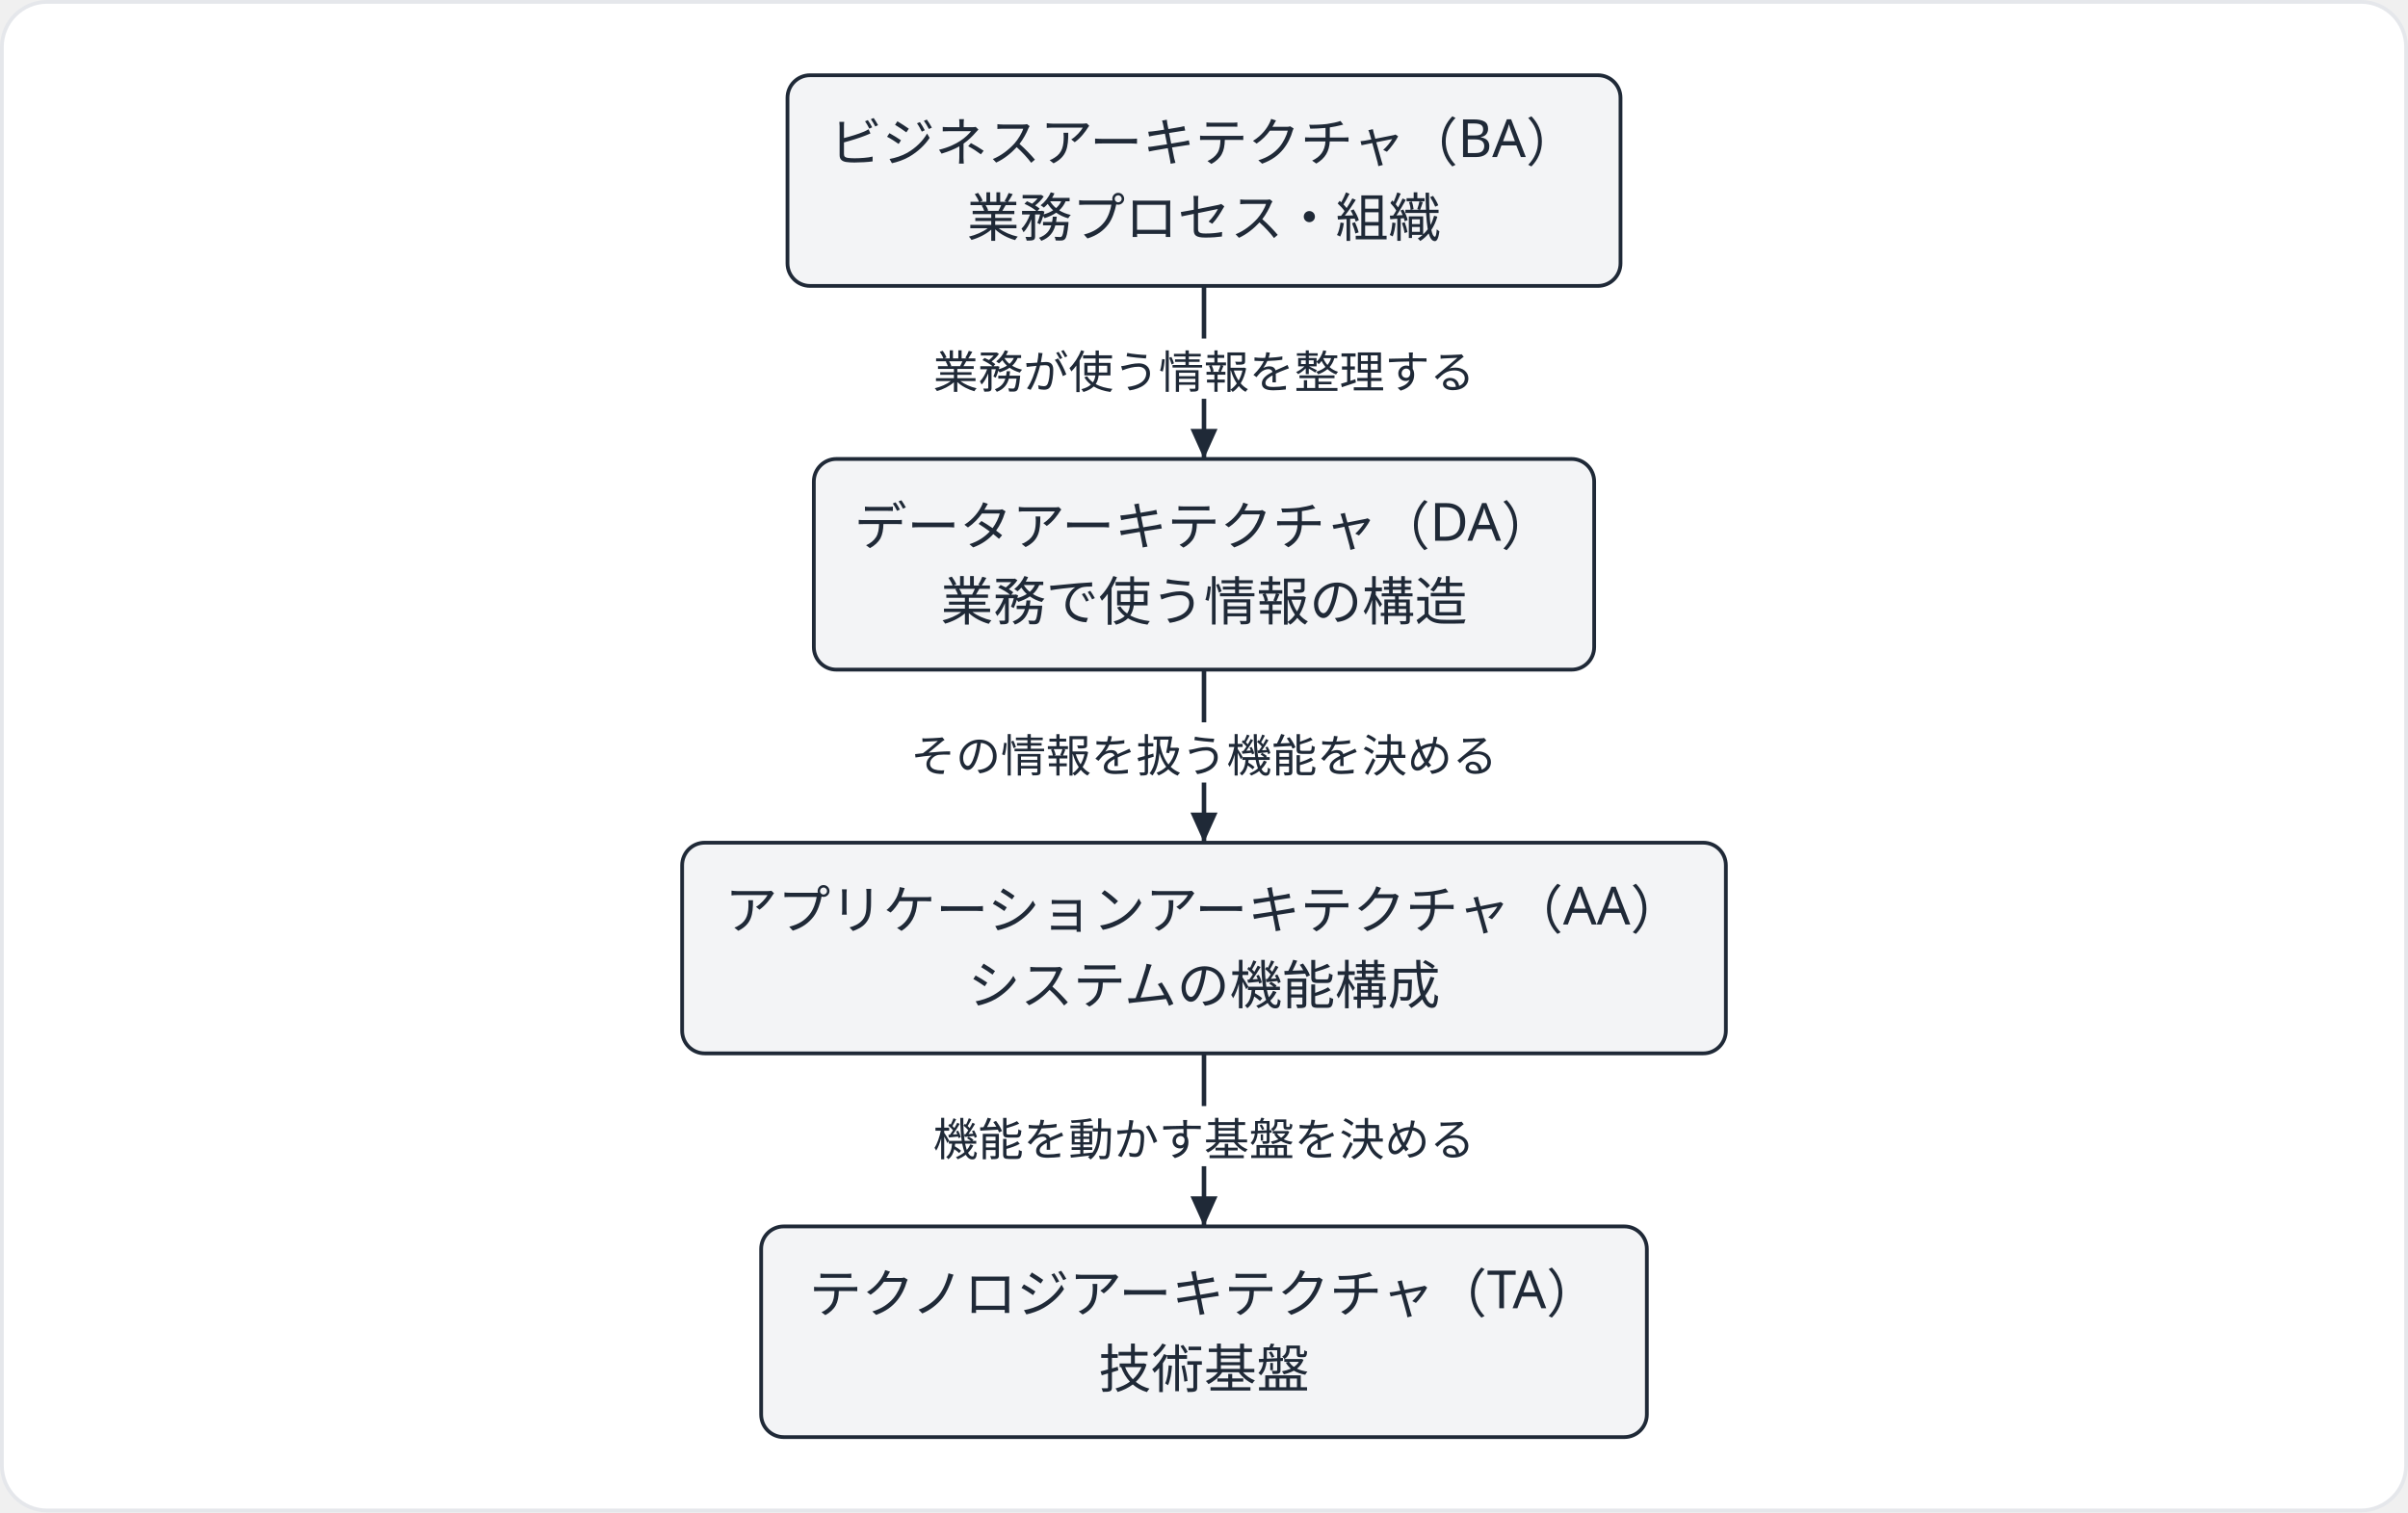
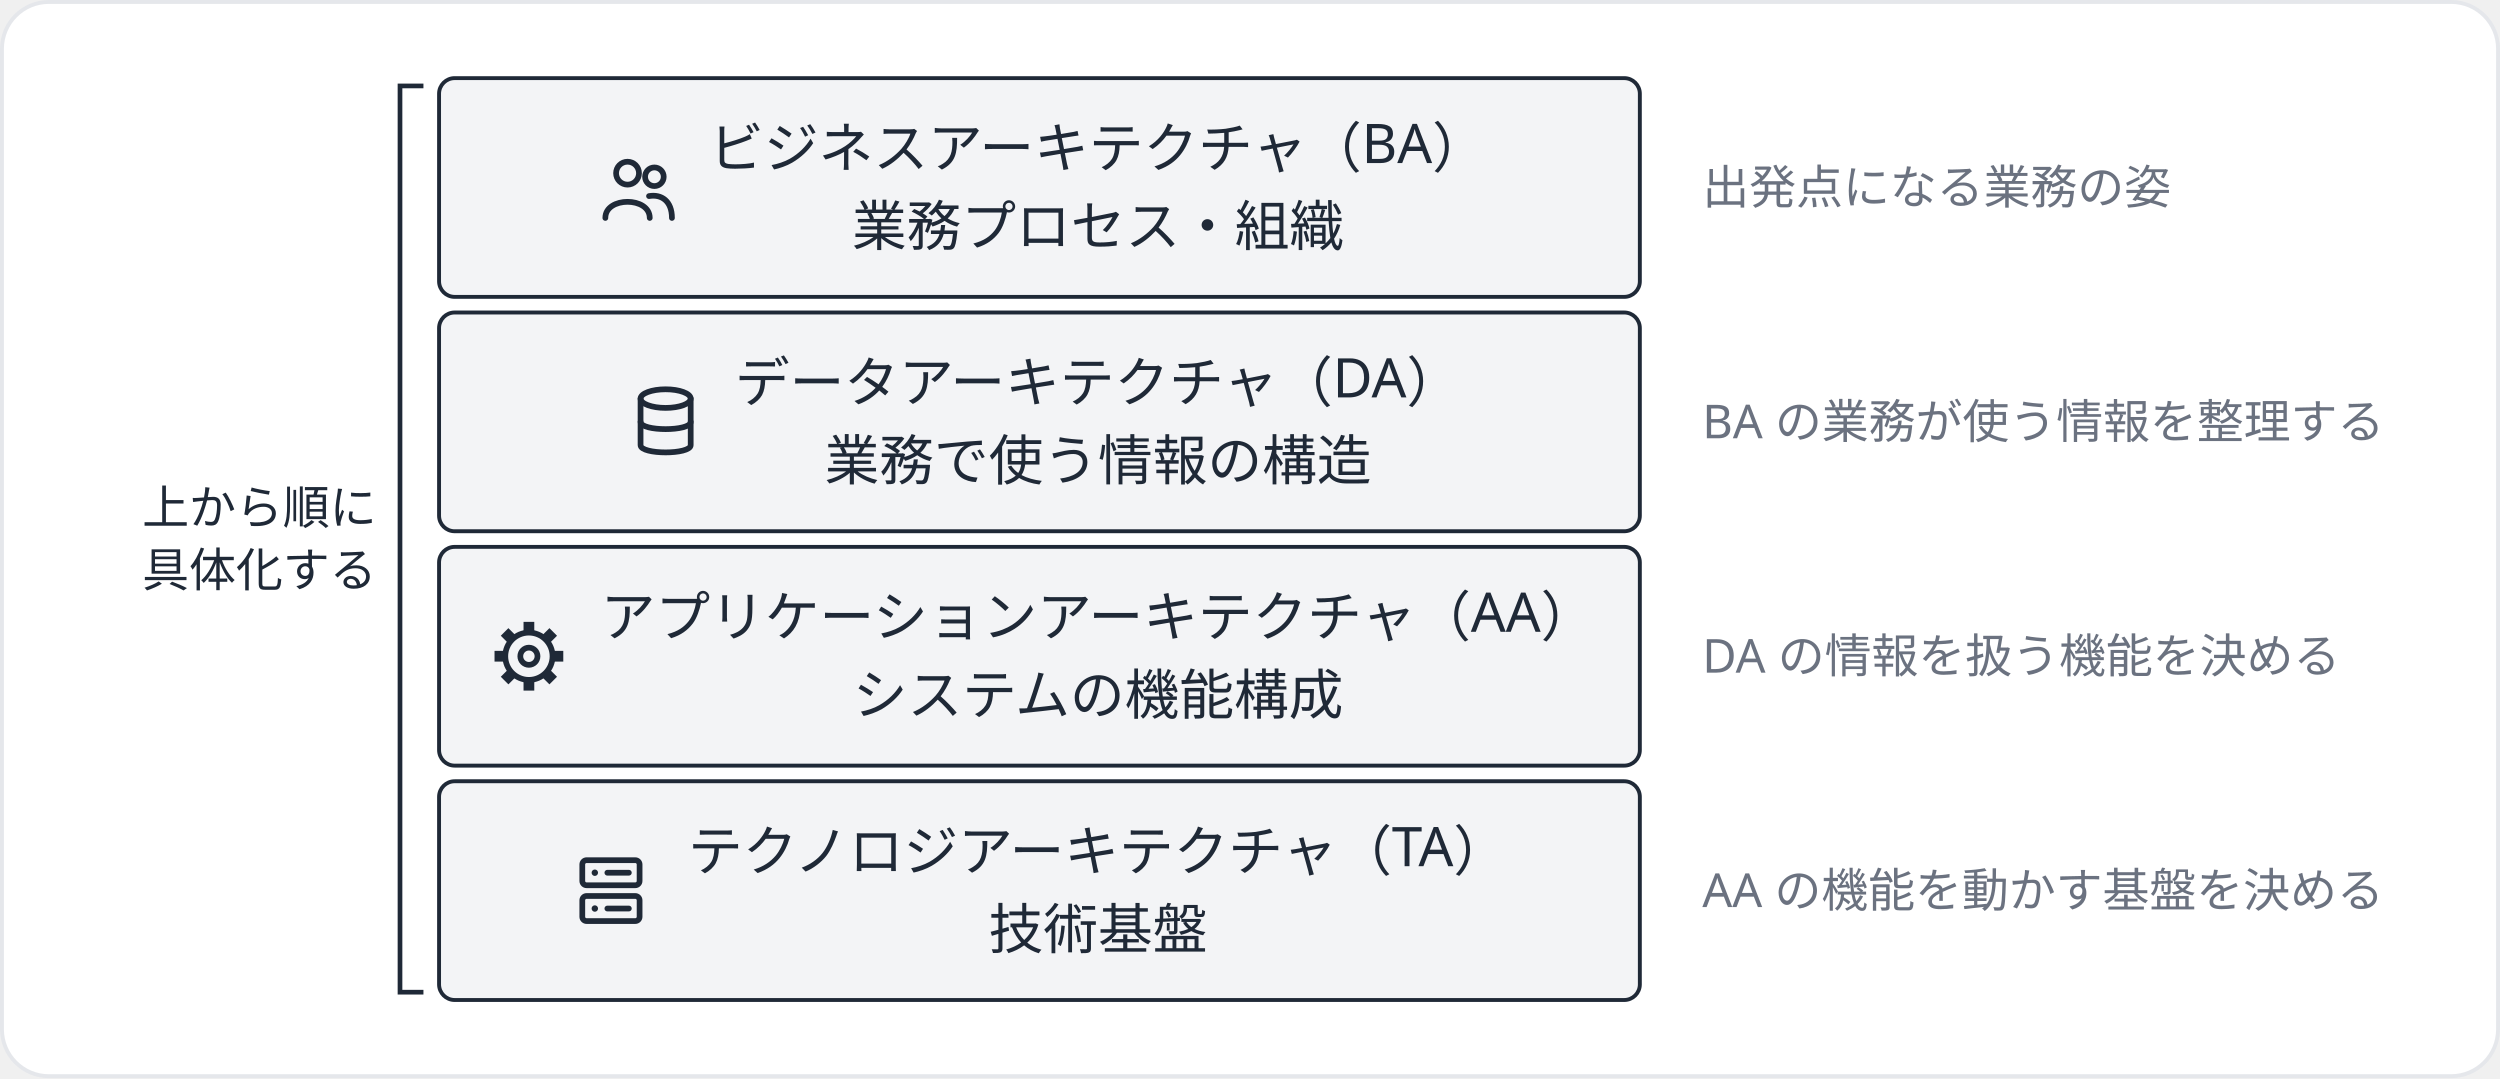
- <svg xmlns="http://www.w3.org/2000/svg" width="640" height="402" viewBox="0 0 640 402">
-   <rect x="0.5" y="0.5" width="639" height="401" rx="12" fill="#ffffff" stroke="#e5e7eb" stroke-width="1" />
-   <g transform="translate(181.3 20)">
-     <polyline points="138.7,56 138.7,102" fill="none" stroke="#1f2937" stroke-width="1.2" stroke-linejoin="round" />
-     <polygon points="138.7,102 135.1,94 142.3,94" fill="#1f2937" />
-     <polyline points="138.7,158 138.7,204" fill="none" stroke="#1f2937" stroke-width="1.2" stroke-linejoin="round" />
-     <polygon points="138.7,204 135.1,196 142.3,196" fill="#1f2937" />
-     <polyline points="138.7,260 138.7,306" fill="none" stroke="#1f2937" stroke-width="1.2" stroke-linejoin="round" />
-     <polygon points="138.7,306 135.1,298 142.3,298" fill="#1f2937" />
-     <rect x="28" y="0" width="221.4" height="56" rx="6" fill="#f3f4f6" stroke="#1f2937" stroke-width="1" />
-     <text x="138.7" y="22.9" font-family="Hiragino Sans, Hiragino Kaku Gothic ProN, Noto Sans JP, Yu Gothic, Meiryo, sans-serif" font-size="14" fill="#1f2937" text-anchor="middle">ビジネスアーキテクチャ（BA）</text>
-     <text x="138.7" y="42.9" font-family="Hiragino Sans, Hiragino Kaku Gothic ProN, Noto Sans JP, Yu Gothic, Meiryo, sans-serif" font-size="14" fill="#1f2937" text-anchor="middle">業務プロセス・組織</text>
-     <rect x="35" y="102" width="207.4" height="56" rx="6" fill="#f3f4f6" stroke="#1f2937" stroke-width="1" />
-     <text x="138.7" y="124.9" font-family="Hiragino Sans, Hiragino Kaku Gothic ProN, Noto Sans JP, Yu Gothic, Meiryo, sans-serif" font-size="14" fill="#1f2937" text-anchor="middle">データアーキテクチャ（DA）</text>
-     <text x="138.7" y="144.9" font-family="Hiragino Sans, Hiragino Kaku Gothic ProN, Noto Sans JP, Yu Gothic, Meiryo, sans-serif" font-size="14" fill="#1f2937" text-anchor="middle">業務で使う情報の構造</text>
-     <rect x="0" y="204" width="277.4" height="56" rx="6" fill="#f3f4f6" stroke="#1f2937" stroke-width="1" />
-     <text x="138.7" y="226.9" font-family="Hiragino Sans, Hiragino Kaku Gothic ProN, Noto Sans JP, Yu Gothic, Meiryo, sans-serif" font-size="14" fill="#1f2937" text-anchor="middle">アプリケーションアーキテクチャ（AA）</text>
-     <text x="138.7" y="246.9" font-family="Hiragino Sans, Hiragino Kaku Gothic ProN, Noto Sans JP, Yu Gothic, Meiryo, sans-serif" font-size="14" fill="#1f2937" text-anchor="middle">システムの機能構成</text>
-     <rect x="21" y="306" width="235.4" height="56" rx="6" fill="#f3f4f6" stroke="#1f2937" stroke-width="1" />
-     <text x="138.7" y="328.9" font-family="Hiragino Sans, Hiragino Kaku Gothic ProN, Noto Sans JP, Yu Gothic, Meiryo, sans-serif" font-size="14" fill="#1f2937" text-anchor="middle">テクノロジアーキテクチャ（TA）</text>
-     <text x="138.7" y="348.9" font-family="Hiragino Sans, Hiragino Kaku Gothic ProN, Noto Sans JP, Yu Gothic, Meiryo, sans-serif" font-size="14" fill="#1f2937" text-anchor="middle">技術基盤</text>
-     <rect x="62.7" y="70" width="152" height="16" rx="3" fill="#ffffff" />
-     <text x="138.7" y="83.2" font-family="Hiragino Sans, Hiragino Kaku Gothic ProN, Noto Sans JP, Yu Gothic, Meiryo, sans-serif" font-size="12" fill="#1f2937" text-anchor="middle">業務が使う情報を整理する</text>
-     <rect x="56.7" y="172" width="164" height="16" rx="3" fill="#ffffff" />
-     <text x="138.7" y="185.2" font-family="Hiragino Sans, Hiragino Kaku Gothic ProN, Noto Sans JP, Yu Gothic, Meiryo, sans-serif" font-size="12" fill="#1f2937" text-anchor="middle">その情報を扱う機能を決める</text>
-     <rect x="62.7" y="274" width="152" height="16" rx="3" fill="#ffffff" />
-     <text x="138.7" y="287.2" font-family="Hiragino Sans, Hiragino Kaku Gothic ProN, Noto Sans JP, Yu Gothic, Meiryo, sans-serif" font-size="12" fill="#1f2937" text-anchor="middle">機能を動かす基盤を決める</text>
+ <svg xmlns="http://www.w3.org/2000/svg" width="640" height="276" viewBox="0 0 640 276">
+   <rect x="0.5" y="0.5" width="639" height="275" rx="12" fill="#ffffff" stroke="#e5e7eb" stroke-width="1" />
+   <g transform="translate(28.4 20)">
+     <rect x="84" y="0" width="307.4" height="56" rx="4" fill="#f3f4f6" stroke="#1f2937" stroke-width="1" />
+     <g transform="translate(124 17) scale(0.9167)" fill="none" stroke="#1f2937" stroke-width="1.6" stroke-linecap="round" stroke-linejoin="round">
+       <circle cx="9" cy="8" r="3.2" />
+       <circle cx="16.5" cy="9" r="2.6" />
+       <path d="M2.8 20.5 C2.8 14.5 15.2 14.5 15.2 20.5" />
+       <path d="M15 14.4 C18.5 13.8 21.4 15.8 21.4 20.5" />
+     </g>
+     <text x="252.7" y="22.9" font-family="Hiragino Sans, Hiragino Kaku Gothic ProN, Noto Sans JP, Yu Gothic, Meiryo, sans-serif" font-size="14" fill="#1f2937" text-anchor="middle">ビジネスアーキテクチャ（BA）</text>
+     <text x="252.7" y="42.9" font-family="Hiragino Sans, Hiragino Kaku Gothic ProN, Noto Sans JP, Yu Gothic, Meiryo, sans-serif" font-size="14" fill="#1f2937" text-anchor="middle">業務プロセス・組織</text>
+     <text x="407.4" y="32.2" font-family="Hiragino Sans, Hiragino Kaku Gothic ProN, Noto Sans JP, Yu Gothic, Meiryo, sans-serif" font-size="12" fill="#6b7280" text-anchor="start">出発点になる業務の姿</text>
+     <rect x="84" y="60" width="307.4" height="56" rx="4" fill="#f3f4f6" stroke="#1f2937" stroke-width="1" />
+     <g transform="translate(131 77) scale(0.9167)" fill="none" stroke="#1f2937" stroke-width="1.6" stroke-linecap="round" stroke-linejoin="round">
+       <ellipse cx="12" cy="5.5" rx="7" ry="2.6" />
+       <path d="M5 5.5 V18.5 C5 21.2 19 21.2 19 18.5 V5.5" />
+       <path d="M5 12 C5 14.7 19 14.7 19 12" />
+     </g>
+     <text x="252.7" y="82.9" font-family="Hiragino Sans, Hiragino Kaku Gothic ProN, Noto Sans JP, Yu Gothic, Meiryo, sans-serif" font-size="14" fill="#1f2937" text-anchor="middle">データアーキテクチャ（DA）</text>
+     <text x="252.7" y="102.9" font-family="Hiragino Sans, Hiragino Kaku Gothic ProN, Noto Sans JP, Yu Gothic, Meiryo, sans-serif" font-size="14" fill="#1f2937" text-anchor="middle">業務で使う情報の構造</text>
+     <text x="407.4" y="92.2" font-family="Hiragino Sans, Hiragino Kaku Gothic ProN, Noto Sans JP, Yu Gothic, Meiryo, sans-serif" font-size="12" fill="#6b7280" text-anchor="start">BA の業務が使う情報を整理する</text>
+     <rect x="84" y="120" width="307.4" height="56" rx="4" fill="#f3f4f6" stroke="#1f2937" stroke-width="1" />
+     <g transform="translate(96 137) scale(0.9167)" fill="none" stroke="#1f2937" stroke-width="1.6" stroke-linecap="round" stroke-linejoin="round">
+       <circle cx="12" cy="12" r="6.6" />
+       <circle cx="12" cy="12" r="2.4" />
+       <path d="M 18.6 12 L 21.6 12 M 16.67 16.67 L 18.79 18.79 M 12 18.6 L 12 21.6 M 7.33 16.67 L 5.21 18.79 M 5.4 12 L 2.4 12 M 7.33 7.33 L 5.21 5.21 M 12 5.4 L 12 2.4 M 16.67 7.33 L 18.79 5.21" stroke-width="3" stroke-linecap="butt" />
+     </g>
+     <text x="252.7" y="142.9" font-family="Hiragino Sans, Hiragino Kaku Gothic ProN, Noto Sans JP, Yu Gothic, Meiryo, sans-serif" font-size="14" fill="#1f2937" text-anchor="middle">アプリケーションアーキテクチャ（AA）</text>
+     <text x="252.7" y="162.9" font-family="Hiragino Sans, Hiragino Kaku Gothic ProN, Noto Sans JP, Yu Gothic, Meiryo, sans-serif" font-size="14" fill="#1f2937" text-anchor="middle">システムの機能構成</text>
+     <text x="407.4" y="152.2" font-family="Hiragino Sans, Hiragino Kaku Gothic ProN, Noto Sans JP, Yu Gothic, Meiryo, sans-serif" font-size="12" fill="#6b7280" text-anchor="start">DA の情報を扱う機能を決める</text>
+     <rect x="84" y="180" width="307.4" height="56" rx="4" fill="#f3f4f6" stroke="#1f2937" stroke-width="1" />
+     <g transform="translate(117 197) scale(0.9167)" fill="none" stroke="#1f2937" stroke-width="1.6" stroke-linecap="round" stroke-linejoin="round">
+       <rect x="4" y="3.5" width="16" height="7" rx="1.2" />
+       <rect x="4" y="13.5" width="16" height="7" rx="1.2" />
+       <circle cx="7.5" cy="7" r="0.9" fill="#1f2937" stroke="none" />
+       <circle cx="7.5" cy="17" r="0.9" fill="#1f2937" stroke="none" />
+       <path d="M11 7 H17 M11 17 H17" />
+     </g>
+     <text x="252.7" y="202.9" font-family="Hiragino Sans, Hiragino Kaku Gothic ProN, Noto Sans JP, Yu Gothic, Meiryo, sans-serif" font-size="14" fill="#1f2937" text-anchor="middle">テクノロジアーキテクチャ（TA）</text>
+     <text x="252.7" y="222.9" font-family="Hiragino Sans, Hiragino Kaku Gothic ProN, Noto Sans JP, Yu Gothic, Meiryo, sans-serif" font-size="14" fill="#1f2937" text-anchor="middle">技術基盤</text>
+     <text x="407.4" y="212.2" font-family="Hiragino Sans, Hiragino Kaku Gothic ProN, Noto Sans JP, Yu Gothic, Meiryo, sans-serif" font-size="12" fill="#6b7280" text-anchor="start">AA の機能を動かす基盤を決める</text>
+     <path d="M 80 2 H 74 V 234 H 80" fill="none" stroke="#1f2937" stroke-width="1.2" />
+     <text x="68" y="114.2" font-family="Hiragino Sans, Hiragino Kaku Gothic ProN, Noto Sans JP, Yu Gothic, Meiryo, sans-serif" font-size="12" fill="#1f2937" text-anchor="end">上から順に</text>
+     <text x="68" y="130.2" font-family="Hiragino Sans, Hiragino Kaku Gothic ProN, Noto Sans JP, Yu Gothic, Meiryo, sans-serif" font-size="12" fill="#1f2937" text-anchor="end">具体化する</text>
  </g>
</svg>
